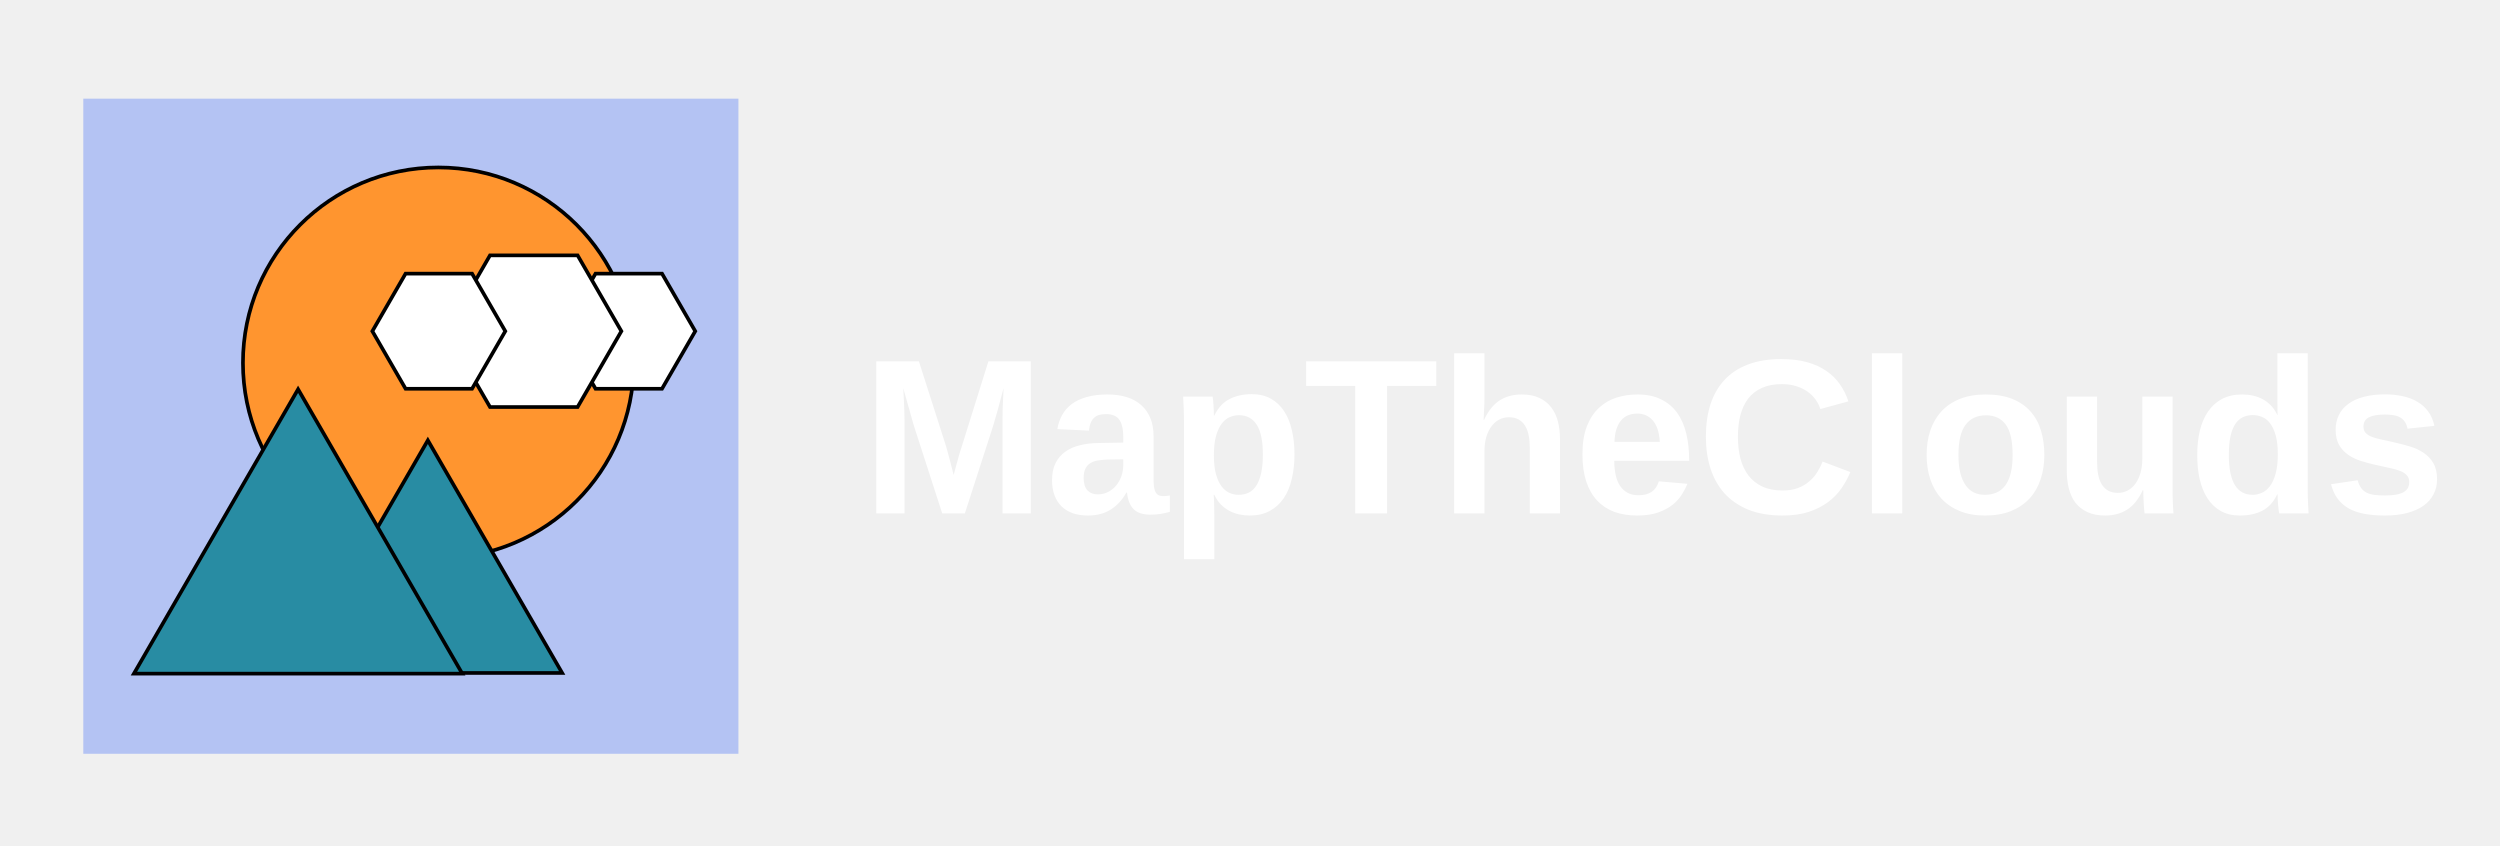
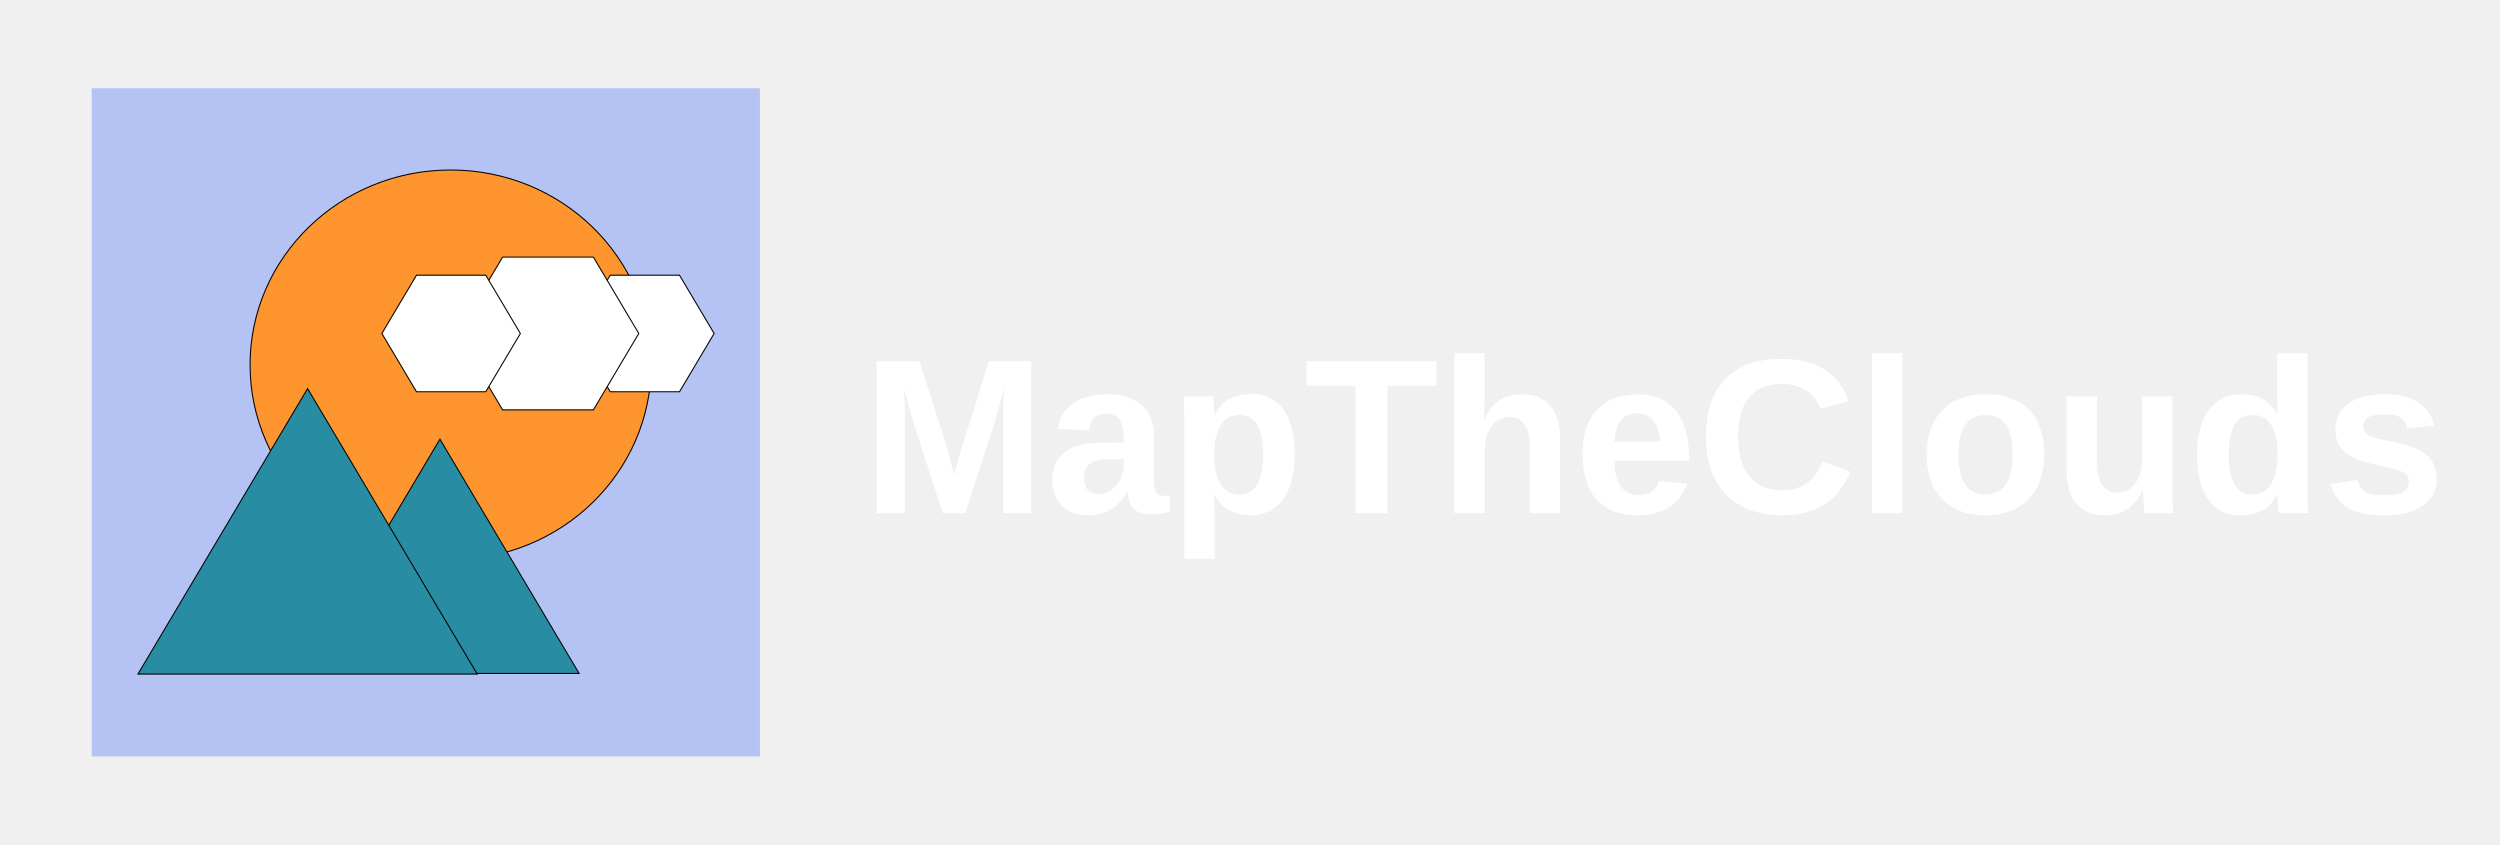
- <svg xmlns="http://www.w3.org/2000/svg" width="1982" height="670" viewBox="0 0 1982 670" fill="none">
-   <rect x="66.043" y="78.221" width="519.378" height="519.378" fill="#B4C3F3" />
-   <circle cx="347.531" cy="287.679" r="154.923" fill="#FF952F" stroke="black" stroke-width="2.918" />
-   <path d="M232.727 533.507L339.196 349.097L445.665 533.507H232.727Z" fill="#288CA3" stroke="black" stroke-width="2.918" />
-   <path d="M106.157 534.055L236.321 308.604L366.485 534.055H106.157Z" fill="#288CA3" stroke="black" stroke-width="2.918" />
-   <path d="M472.144 216.925L524.843 216.925L551.192 262.563L524.843 308.201L472.144 308.201L445.795 262.563L472.144 216.925Z" fill="white" stroke="black" stroke-width="2.918" />
-   <path d="M388.477 202.433L457.909 202.433L492.624 262.563L457.909 322.692L388.477 322.692L353.761 262.563L388.477 202.433Z" fill="white" stroke="black" stroke-width="2.918" />
-   <path d="M321.546 216.925L374.244 216.925L400.593 262.563L374.244 308.201L321.546 308.201L295.196 262.563L321.546 216.925Z" fill="white" stroke="black" stroke-width="2.918" />
-   <path d="M794.798 407V333.951C794.798 331.043 794.826 328.049 794.883 324.969C794.997 321.89 795.111 319.067 795.225 316.501C795.397 313.479 795.539 310.542 795.653 307.691C794.456 312.196 793.315 316.473 792.232 320.521C791.775 322.232 791.291 324 790.778 325.825C790.264 327.65 789.751 329.417 789.238 331.128C788.782 332.839 788.325 334.436 787.869 335.918C787.413 337.401 787.014 338.684 786.672 339.767L764.945 407H746.982L725.256 339.767C724.913 338.684 724.514 337.401 724.058 335.918C723.659 334.436 723.203 332.839 722.689 331.128C722.233 329.417 721.749 327.65 721.235 325.825C720.722 324 720.209 322.232 719.696 320.521C718.555 316.473 717.358 312.196 716.103 307.691C716.274 310.998 716.445 314.249 716.616 317.442C716.73 320.179 716.844 323.059 716.958 326.081C717.073 329.104 717.13 331.727 717.13 333.951V407H694.719V286.477H728.506L750.062 353.881C750.632 355.649 751.231 357.816 751.858 360.382C752.542 362.948 753.198 365.429 753.825 367.824C754.51 370.618 755.251 373.526 756.049 376.549C756.848 373.583 757.617 370.732 758.359 367.995C758.701 366.797 759.043 365.571 759.385 364.317C759.727 363.062 760.069 361.836 760.412 360.639C760.754 359.441 761.096 358.301 761.438 357.217C761.78 356.134 762.094 355.164 762.379 354.309L783.592 286.477H817.209V407H794.798ZM862.544 408.711C858.096 408.711 854.104 408.112 850.568 406.914C847.09 405.66 844.125 403.864 841.672 401.526C839.22 399.131 837.339 396.194 836.027 392.715C834.715 389.237 834.06 385.273 834.06 380.825C834.06 375.351 835.001 370.761 836.882 367.054C838.821 363.29 841.444 360.268 844.752 357.987C848.059 355.649 851.937 353.967 856.385 352.94C860.833 351.857 865.566 351.286 870.584 351.229L890.514 350.887V346.183C890.514 342.818 890.201 340.024 889.574 337.8C889.003 335.519 888.148 333.666 887.007 332.24C885.867 330.814 884.441 329.816 882.731 329.246C881.077 328.619 879.166 328.305 877 328.305C875.004 328.305 873.207 328.505 871.611 328.904C870.071 329.303 868.731 330.016 867.59 331.043C866.45 332.012 865.509 333.352 864.768 335.063C864.083 336.717 863.599 338.826 863.313 341.393L838.251 340.195C838.935 336.146 840.19 332.468 842.015 329.161C843.839 325.796 846.349 322.888 849.542 320.436C852.792 317.984 856.756 316.102 861.432 314.79C866.165 313.422 871.696 312.737 878.026 312.737C883.786 312.737 888.918 313.45 893.423 314.876C897.928 316.302 901.748 318.44 904.885 321.291C908.021 324.085 910.416 327.535 912.07 331.641C913.724 335.747 914.551 340.509 914.551 345.926V379.628C914.551 381.795 914.636 383.734 914.807 385.444C915.035 387.155 915.406 388.609 915.919 389.807C916.489 390.947 917.259 391.831 918.229 392.459C919.255 393.029 920.567 393.314 922.163 393.314C923.988 393.314 925.756 393.143 927.467 392.801V405.802C926.041 406.145 924.758 406.458 923.618 406.743C922.477 407.029 921.337 407.257 920.196 407.428C919.056 407.599 917.83 407.741 916.518 407.855C915.263 407.969 913.781 408.026 912.07 408.026C906.025 408.026 901.549 406.544 898.641 403.578C895.789 400.613 894.079 396.251 893.508 390.491H892.995C889.802 396.251 885.696 400.727 880.678 403.921C875.716 407.114 869.672 408.711 862.544 408.711ZM890.514 364.146L878.197 364.317C875.631 364.431 873.179 364.659 870.841 365.001C868.56 365.286 866.535 365.942 864.768 366.968C863.057 367.938 861.688 369.363 860.662 371.245C859.635 373.127 859.122 375.693 859.122 378.944C859.122 383.335 860.12 386.614 862.116 388.78C864.169 390.89 866.878 391.945 870.242 391.945C873.321 391.945 876.116 391.29 878.625 389.978C881.134 388.666 883.244 386.956 884.955 384.846C886.722 382.679 888.091 380.198 889.06 377.404C890.03 374.61 890.514 371.758 890.514 368.85V364.146ZM1026.26 360.296C1026.26 367.311 1025.55 373.783 1024.12 379.713C1022.76 385.644 1020.62 390.748 1017.71 395.025C1014.8 399.302 1011.09 402.666 1006.59 405.118C1002.14 407.513 996.866 408.711 990.765 408.711C988.027 408.711 985.29 408.426 982.553 407.855C979.873 407.285 977.307 406.373 974.855 405.118C972.403 403.807 970.122 402.124 968.012 400.071C965.959 397.962 964.191 395.367 962.708 392.288H962.195C962.252 392.573 962.309 393.285 962.366 394.426C962.423 395.566 962.48 396.907 962.537 398.446C962.594 399.929 962.623 401.526 962.623 403.236C962.68 404.89 962.708 406.43 962.708 407.855V443.354H938.672V335.747C938.672 331.014 938.587 326.794 938.416 323.088C938.302 319.381 938.159 316.501 937.988 314.448H961.34C961.454 314.847 961.568 315.617 961.682 316.758C961.853 317.898 961.967 319.21 962.024 320.692C962.138 322.175 962.224 323.715 962.281 325.311C962.338 326.908 962.366 328.305 962.366 329.503H962.708C965.617 323.401 969.608 319.039 974.684 316.416C979.759 313.792 985.632 312.481 992.304 312.481C998.178 312.481 1003.25 313.678 1007.53 316.073C1011.81 318.468 1015.31 321.776 1018.05 325.996C1020.85 330.216 1022.9 335.262 1024.21 341.136C1025.58 346.953 1026.26 353.339 1026.26 360.296ZM1001.2 360.296C1001.2 349.747 999.604 341.934 996.41 336.859C993.217 331.727 988.455 329.161 982.125 329.161C979.73 329.161 977.335 329.674 974.94 330.7C972.602 331.67 970.492 333.381 968.61 335.833C966.786 338.228 965.274 341.478 964.077 345.584C962.936 349.633 962.366 354.765 962.366 360.981C962.366 367.025 962.936 372.072 964.077 376.121C965.217 380.113 966.7 383.306 968.525 385.701C970.407 388.096 972.517 389.807 974.855 390.833C977.193 391.803 979.559 392.288 981.954 392.288C985.034 392.288 987.771 391.689 990.166 390.491C992.561 389.237 994.557 387.326 996.154 384.76C997.807 382.137 999.062 378.801 999.917 374.752C1000.77 370.703 1001.2 365.885 1001.2 360.296ZM1099.65 305.98V407H1074.42V305.98H1035.5V286.477H1138.66V305.98H1099.65ZM1176.55 332.924C1179.8 325.853 1183.88 320.721 1188.78 317.528C1193.69 314.334 1199.53 312.737 1206.32 312.737C1211.91 312.737 1216.61 313.65 1220.43 315.475C1224.31 317.299 1227.45 319.809 1229.84 323.002C1232.29 326.195 1234.06 329.959 1235.15 334.293C1236.23 338.627 1236.77 343.303 1236.77 348.321V407H1212.82V355.164C1212.82 351.572 1212.54 348.293 1211.97 345.327C1211.39 342.305 1210.45 339.739 1209.14 337.629C1207.83 335.462 1206.12 333.78 1204.01 332.582C1201.9 331.385 1199.33 330.786 1196.31 330.786C1193.4 330.786 1190.75 331.442 1188.36 332.753C1186.02 334.008 1183.99 335.833 1182.28 338.228C1180.57 340.566 1179.23 343.388 1178.26 346.696C1177.35 349.946 1176.89 353.539 1176.89 357.474V407H1152.86V280.062H1176.89V314.705C1176.89 316.53 1176.87 318.383 1176.81 320.265C1176.75 322.09 1176.67 323.829 1176.55 325.483C1176.5 327.079 1176.44 328.533 1176.38 329.845C1176.32 331.157 1176.27 332.183 1176.21 332.924H1176.55ZM1297.85 408.711C1291.17 408.711 1285.16 407.741 1279.8 405.802C1274.49 403.807 1269.96 400.813 1266.2 396.821C1262.43 392.772 1259.55 387.726 1257.56 381.681C1255.56 375.579 1254.56 368.451 1254.56 360.296C1254.56 351.458 1255.73 344.016 1258.07 337.971C1260.47 331.926 1263.66 327.051 1267.65 323.344C1271.7 319.58 1276.35 316.872 1281.59 315.218C1286.84 313.564 1292.37 312.737 1298.19 312.737C1305.49 312.737 1311.7 314.021 1316.83 316.587C1322.02 319.096 1326.27 322.631 1329.58 327.193C1332.89 331.755 1335.31 337.23 1336.85 343.617C1338.39 349.946 1339.16 356.96 1339.16 364.659V365.343H1279.8C1279.8 369.221 1280.14 372.842 1280.82 376.206C1281.51 379.514 1282.62 382.394 1284.16 384.846C1285.7 387.241 1287.69 389.151 1290.15 390.577C1292.6 391.945 1295.56 392.63 1299.04 392.63C1303.26 392.63 1306.71 391.746 1309.39 389.978C1312.07 388.153 1313.98 385.359 1315.12 381.595L1337.79 383.563C1336.76 386.186 1335.31 388.98 1333.43 391.945C1331.6 394.911 1329.15 397.648 1326.07 400.157C1322.99 402.609 1319.14 404.662 1314.52 406.316C1309.96 407.912 1304.4 408.711 1297.85 408.711ZM1297.85 327.878C1295.39 327.878 1293.08 328.305 1290.92 329.161C1288.81 329.959 1286.95 331.271 1285.36 333.095C1283.82 334.863 1282.56 337.173 1281.59 340.024C1280.62 342.875 1280.08 346.297 1279.97 350.288H1315.89C1315.44 342.818 1313.64 337.23 1310.5 333.523C1307.37 329.759 1303.15 327.878 1297.85 327.878ZM1413.24 388.866C1417.97 388.866 1422.05 388.21 1425.47 386.899C1428.95 385.53 1431.94 383.762 1434.45 381.595C1437.01 379.428 1439.12 376.976 1440.78 374.239C1442.49 371.502 1443.89 368.736 1444.97 365.942L1466.95 374.239C1465.19 378.573 1462.88 382.821 1460.02 386.984C1457.17 391.147 1453.61 394.825 1449.33 398.019C1445.06 401.212 1439.95 403.807 1434.02 405.802C1428.15 407.741 1421.22 408.711 1413.24 408.711C1402.8 408.711 1393.76 407.171 1386.12 404.092C1378.48 400.955 1372.15 396.621 1367.13 391.09C1362.17 385.502 1358.46 378.887 1356.01 371.245C1353.62 363.604 1352.42 355.25 1352.42 346.183C1352.42 336.774 1353.62 328.277 1356.01 320.692C1358.46 313.108 1362.14 306.664 1367.05 301.361C1371.95 296.001 1378.14 291.895 1385.61 289.043C1393.13 286.135 1401.97 284.681 1412.12 284.681C1419.99 284.681 1426.86 285.508 1432.74 287.162C1438.67 288.815 1443.77 291.153 1448.05 294.176C1452.38 297.141 1455.95 300.677 1458.74 304.782C1461.59 308.831 1463.82 313.308 1465.41 318.212L1443.17 324.285C1442.38 321.719 1441.15 319.267 1439.5 316.929C1437.84 314.534 1435.73 312.424 1433.17 310.599C1430.66 308.774 1427.69 307.32 1424.27 306.237C1420.85 305.096 1416.97 304.526 1412.64 304.526C1406.53 304.526 1401.29 305.524 1396.9 307.52C1392.51 309.458 1388.89 312.253 1386.03 315.902C1383.24 319.552 1381.16 323.943 1379.79 329.075C1378.48 334.15 1377.82 339.853 1377.82 346.183C1377.82 352.455 1378.48 358.215 1379.79 363.461C1381.16 368.651 1383.27 373.127 1386.12 376.891C1388.97 380.654 1392.62 383.591 1397.07 385.701C1401.57 387.811 1406.96 388.866 1413.24 388.866ZM1484.06 407V280.062H1508.1V407H1484.06ZM1620.75 360.639C1620.75 367.71 1619.75 374.182 1617.76 380.056C1615.82 385.929 1612.88 391.004 1608.95 395.281C1605.01 399.501 1600.11 402.809 1594.23 405.204C1588.36 407.542 1581.52 408.711 1573.7 408.711C1566.18 408.711 1559.53 407.542 1553.77 405.204C1548.01 402.866 1543.17 399.587 1539.23 395.367C1535.35 391.147 1532.42 386.1 1530.42 380.227C1528.43 374.296 1527.43 367.767 1527.43 360.639C1527.43 353.739 1528.37 347.38 1530.25 341.564C1532.19 335.69 1535.1 330.615 1538.98 326.338C1542.85 322.061 1547.73 318.725 1553.6 316.33C1559.48 313.935 1566.35 312.737 1574.22 312.737C1582.54 312.737 1589.64 313.935 1595.52 316.33C1601.39 318.725 1606.18 322.061 1609.89 326.338C1613.65 330.558 1616.39 335.605 1618.1 341.478C1619.87 347.295 1620.75 353.681 1620.75 360.639ZM1595.6 360.639C1595.6 349.633 1593.81 341.649 1590.21 336.688C1586.62 331.727 1581.4 329.246 1574.56 329.246C1567.49 329.246 1562.07 331.755 1558.31 336.774C1554.54 341.792 1552.66 349.747 1552.66 360.639C1552.66 366.17 1553.15 370.932 1554.12 374.923C1555.14 378.915 1556.57 382.194 1558.39 384.76C1560.22 387.326 1562.41 389.237 1564.98 390.491C1567.55 391.689 1570.37 392.288 1573.45 392.288C1576.98 392.288 1580.12 391.689 1582.86 390.491C1585.65 389.237 1587.99 387.326 1589.87 384.76C1591.75 382.194 1593.18 378.915 1594.15 374.923C1595.12 370.932 1595.6 366.17 1595.6 360.639ZM1662.58 314.448V366.37C1662.58 369.962 1662.86 373.27 1663.43 376.292C1664 379.257 1664.94 381.823 1666.26 383.99C1667.57 386.1 1669.25 387.754 1671.3 388.952C1673.41 390.149 1675.98 390.748 1679 390.748C1681.91 390.748 1684.53 390.121 1686.87 388.866C1689.27 387.554 1691.32 385.73 1693.03 383.392C1694.74 380.997 1696.05 378.174 1696.96 374.923C1697.93 371.616 1698.42 367.995 1698.42 364.06V314.448H1722.45V386.3C1722.45 388.239 1722.45 390.292 1722.45 392.459C1722.51 394.569 1722.57 396.593 1722.63 398.532C1722.74 400.414 1722.82 402.124 1722.88 403.664C1723 405.147 1723.08 406.259 1723.14 407H1700.21C1700.16 406.316 1700.04 405.232 1699.87 403.75C1699.76 402.21 1699.64 400.528 1699.53 398.703C1699.47 396.878 1699.39 395.053 1699.27 393.228C1699.22 391.404 1699.19 389.864 1699.19 388.609H1698.76C1695.57 395.623 1691.49 400.727 1686.53 403.921C1681.62 407.114 1675.78 408.711 1668.99 408.711C1663.46 408.711 1658.76 407.798 1654.88 405.974C1651 404.149 1647.84 401.668 1645.38 398.532C1642.99 395.338 1641.25 391.575 1640.17 387.241C1639.08 382.907 1638.54 378.231 1638.54 373.213V314.448H1662.58ZM1806.97 407C1806.85 406.544 1806.71 405.745 1806.54 404.605C1806.42 403.407 1806.28 402.067 1806.11 400.585C1806 399.102 1805.88 397.591 1805.77 396.051C1805.71 394.511 1805.68 393.143 1805.68 391.945H1805.34C1802.55 397.933 1798.64 402.238 1793.62 404.862C1788.66 407.428 1782.7 408.711 1775.74 408.711C1769.93 408.711 1764.88 407.513 1760.6 405.118C1756.38 402.723 1752.88 399.387 1750.08 395.11C1747.35 390.833 1745.29 385.787 1743.92 379.97C1742.61 374.096 1741.96 367.71 1741.96 360.81C1741.96 353.796 1742.64 347.352 1744.01 341.478C1745.44 335.605 1747.6 330.558 1750.51 326.338C1753.42 322.061 1757.1 318.725 1761.54 316.33C1766.05 313.935 1771.38 312.737 1777.54 312.737C1780.56 312.737 1783.47 313.051 1786.27 313.678C1789.06 314.306 1791.65 315.275 1794.05 316.587C1796.44 317.898 1798.61 319.58 1800.55 321.633C1802.49 323.686 1804.14 326.167 1805.51 329.075H1805.68C1805.68 328.505 1805.65 327.678 1805.6 326.595C1805.6 325.454 1805.6 324.171 1805.6 322.745C1805.6 321.32 1805.57 319.837 1805.51 318.297C1805.51 316.758 1805.51 315.275 1805.51 313.849V280.062H1829.55V386.813C1829.55 391.318 1829.63 395.338 1829.8 398.874C1829.98 402.352 1830.12 405.061 1830.23 407H1806.97ZM1805.85 360.211C1805.85 354.109 1805.28 349.062 1804.14 345.071C1803 341.022 1801.49 337.829 1799.61 335.49C1797.78 333.095 1795.67 331.442 1793.28 330.529C1790.94 329.56 1788.55 329.075 1786.09 329.075C1783.01 329.075 1780.28 329.674 1777.88 330.871C1775.54 332.069 1773.55 333.951 1771.89 336.517C1770.3 339.083 1769.07 342.362 1768.22 346.354C1767.42 350.346 1767.02 355.164 1767.02 360.81C1767.02 381.795 1773.32 392.288 1785.92 392.288C1788.32 392.288 1790.71 391.774 1793.11 390.748C1795.5 389.721 1797.64 387.982 1799.52 385.53C1801.41 383.078 1802.92 379.799 1804.06 375.693C1805.25 371.53 1805.85 366.37 1805.85 360.211ZM1932.11 379.97C1932.11 384.418 1931.17 388.41 1929.28 391.945C1927.46 395.481 1924.78 398.503 1921.24 401.012C1917.71 403.464 1913.37 405.375 1908.24 406.743C1903.11 408.055 1897.26 408.711 1890.71 408.711C1884.83 408.711 1879.53 408.283 1874.8 407.428C1870.06 406.572 1865.9 405.175 1862.31 403.236C1858.77 401.24 1855.81 398.674 1853.41 395.538C1851.02 392.402 1849.22 388.524 1848.02 383.905L1869.15 380.74C1869.84 383.306 1870.78 385.387 1871.97 386.984C1873.17 388.581 1874.65 389.807 1876.42 390.662C1878.19 391.518 1880.24 392.088 1882.58 392.373C1884.98 392.658 1887.68 392.801 1890.71 392.801C1893.44 392.801 1895.98 392.658 1898.32 392.373C1900.71 392.031 1902.77 391.489 1904.48 390.748C1906.25 389.949 1907.61 388.866 1908.58 387.497C1909.55 386.072 1910.04 384.304 1910.04 382.194C1910.04 379.799 1909.33 377.917 1907.9 376.549C1906.53 375.123 1904.62 373.982 1902.17 373.127C1899.77 372.215 1896.92 371.445 1893.62 370.818C1890.36 370.133 1886.89 369.363 1883.18 368.508C1879.3 367.653 1875.48 366.626 1871.72 365.429C1867.95 364.231 1864.59 362.606 1861.62 360.553C1858.66 358.5 1856.26 355.905 1854.44 352.769C1852.61 349.576 1851.7 345.555 1851.7 340.708C1851.7 336.317 1852.56 332.411 1854.27 328.99C1855.98 325.511 1858.49 322.574 1861.8 320.179C1865.1 317.727 1869.18 315.874 1874.03 314.619C1878.93 313.308 1884.55 312.652 1890.88 312.652C1895.9 312.652 1900.57 313.137 1904.91 314.106C1909.24 315.018 1913.12 316.501 1916.54 318.554C1919.96 320.55 1922.81 323.116 1925.09 326.252C1927.43 329.389 1929.06 333.181 1929.97 337.629L1908.67 339.853C1908.27 337.629 1907.56 335.804 1906.53 334.378C1905.5 332.896 1904.22 331.727 1902.68 330.871C1901.2 330.016 1899.46 329.446 1897.46 329.161C1895.47 328.819 1893.27 328.647 1890.88 328.647C1885.18 328.647 1880.9 329.389 1878.05 330.871C1875.2 332.297 1873.77 334.721 1873.77 338.142C1873.77 340.252 1874.34 341.934 1875.48 343.189C1876.68 344.443 1878.33 345.498 1880.44 346.354C1882.61 347.152 1885.15 347.865 1888.06 348.492C1891.02 349.062 1894.24 349.775 1897.72 350.631C1902 351.543 1906.19 352.627 1910.3 353.881C1914.46 355.079 1918.14 356.761 1921.33 358.928C1924.58 361.038 1927.17 363.775 1929.11 367.139C1931.11 370.504 1932.11 374.781 1932.11 379.97Z" fill="white" />
+ <svg xmlns="http://www.w3.org/2000/svg" width="1983" height="670" viewBox="0 0 1983 670" fill="none">
+   <path d="M602.76 70H72.76V600H602.76V70Z" fill="#B4C3F3" />
+   <path d="M357.459 444.007C445.326 444.007 516.556 374.798 516.556 289.424C516.556 204.05 445.326 134.84 357.459 134.84C269.592 134.84 198.362 204.05 198.362 289.424C198.362 374.798 269.592 444.007 357.459 444.007Z" fill="#FF952F" stroke="black" stroke-width="0.833" />
+   <path d="M238.567 534.14L348.954 348.368L459.342 534.14H238.567Z" fill="#288CA3" stroke="black" stroke-width="0.833" />
+   <path d="M109.408 534.683L243.975 308.218L378.542 534.683H109.408Z" fill="#288CA3" stroke="black" stroke-width="0.833" />
+   <path d="M484.039 218.295H538.977L566.445 264.521L538.977 310.748H484.039L456.571 264.521L484.039 218.295Z" fill="white" stroke="black" stroke-width="0.833" />
+   <path d="M398.661 203.927H470.674L506.68 264.522L470.674 325.116H398.661L362.656 264.522L398.661 203.927Z" fill="white" stroke="black" stroke-width="0.833" />
+   <path d="M330.361 218.295H385.298L412.766 264.521L385.298 310.748H330.361L302.893 264.521L330.361 218.295Z" fill="white" stroke="black" stroke-width="0.833" />
+   <path d="M795.558 407V333.951C795.558 331.043 795.586 328.049 795.643 324.969C795.757 321.89 795.871 319.067 795.985 316.501C796.156 313.479 796.299 310.542 796.413 307.691C795.215 312.196 794.075 316.473 792.991 320.521C792.535 322.232 792.051 324 791.537 325.825C791.024 327.65 790.511 329.417 789.998 331.128C789.541 332.839 789.085 334.436 788.629 335.918C788.173 337.401 787.774 338.684 787.431 339.767L765.705 407H747.742L726.015 339.767C725.673 338.684 725.274 337.401 724.818 335.918C724.419 334.436 723.962 332.839 723.449 331.128C722.993 329.417 722.508 327.65 721.995 325.825C721.482 324 720.969 322.232 720.455 320.521C719.315 316.473 718.117 312.196 716.863 307.691C717.034 310.998 717.205 314.249 717.376 317.442C717.49 320.179 717.604 323.059 717.718 326.081C717.832 329.104 717.889 331.727 717.889 333.951V407H695.478V286.477H729.266L750.821 353.881C751.392 355.649 751.99 357.816 752.618 360.382C753.302 362.948 753.958 365.429 754.585 367.824C755.269 370.618 756.011 373.526 756.809 376.549C757.607 373.583 758.377 370.732 759.118 367.995C759.461 366.797 759.803 365.571 760.145 364.317C760.487 363.062 760.829 361.836 761.171 360.639C761.514 359.441 761.856 358.301 762.198 357.217C762.54 356.134 762.854 355.164 763.139 354.309L784.352 286.477H817.968V407H795.558ZM863.303 408.711C858.855 408.711 854.864 408.112 851.328 406.914C847.85 405.66 844.884 403.864 842.432 401.526C839.98 399.131 838.098 396.194 836.787 392.715C835.475 389.237 834.819 385.273 834.819 380.825C834.819 375.351 835.76 370.761 837.642 367.054C839.581 363.29 842.204 360.268 845.512 357.987C848.819 355.649 852.697 353.967 857.145 352.94C861.593 351.857 866.326 351.286 871.344 351.229L891.274 350.887V346.183C891.274 342.818 890.961 340.024 890.333 337.8C889.763 335.519 888.908 333.666 887.767 332.24C886.627 330.814 885.201 329.816 883.49 329.246C881.837 328.619 879.926 328.305 877.759 328.305C875.763 328.305 873.967 328.505 872.37 328.904C870.831 329.303 869.491 330.016 868.35 331.043C867.21 332.012 866.269 333.352 865.527 335.063C864.843 336.717 864.358 338.826 864.073 341.393L839.011 340.195C839.695 336.146 840.95 332.468 842.774 329.161C844.599 325.796 847.108 322.888 850.302 320.436C853.552 317.984 857.515 316.102 862.191 314.79C866.925 313.422 872.456 312.737 878.786 312.737C884.545 312.737 889.678 313.45 894.183 314.876C898.688 316.302 902.508 318.44 905.645 321.291C908.781 324.085 911.176 327.535 912.83 331.641C914.483 335.747 915.31 340.509 915.31 345.926V379.628C915.31 381.795 915.396 383.734 915.567 385.444C915.795 387.155 916.166 388.609 916.679 389.807C917.249 390.947 918.019 391.831 918.988 392.459C920.015 393.029 921.327 393.314 922.923 393.314C924.748 393.314 926.516 393.143 928.227 392.801V405.802C926.801 406.145 925.518 406.458 924.377 406.743C923.237 407.029 922.096 407.257 920.956 407.428C919.815 407.599 918.589 407.741 917.278 407.855C916.023 407.969 914.541 408.026 912.83 408.026C906.785 408.026 902.309 406.544 899.4 403.578C896.549 400.613 894.838 396.251 894.268 390.491H893.755C890.561 396.251 886.456 400.727 881.437 403.921C876.476 407.114 870.432 408.711 863.303 408.711ZM891.274 364.146L878.957 364.317C876.391 364.431 873.939 364.659 871.601 365.001C869.32 365.286 867.295 365.942 865.527 366.968C863.817 367.938 862.448 369.363 861.422 371.245C860.395 373.127 859.882 375.693 859.882 378.944C859.882 383.335 860.88 386.614 862.876 388.78C864.929 390.89 867.637 391.945 871.002 391.945C874.081 391.945 876.875 391.29 879.385 389.978C881.894 388.666 884.004 386.956 885.714 384.846C887.482 382.679 888.851 380.198 889.82 377.404C890.79 374.61 891.274 371.758 891.274 368.85V364.146ZM1027.02 360.296C1027.02 367.311 1026.31 373.783 1024.88 379.713C1023.52 385.644 1021.38 390.748 1018.47 395.025C1015.56 399.302 1011.85 402.666 1007.35 405.118C1002.9 407.513 997.626 408.711 991.524 408.711C988.787 408.711 986.05 408.426 983.313 407.855C980.633 407.285 978.067 406.373 975.614 405.118C973.162 403.807 970.881 402.124 968.771 400.071C966.719 397.962 964.951 395.367 963.468 392.288H962.955C963.012 392.573 963.069 393.285 963.126 394.426C963.183 395.566 963.24 396.907 963.297 398.446C963.354 399.929 963.383 401.526 963.383 403.236C963.44 404.89 963.468 406.43 963.468 407.855V443.354H939.432V335.747C939.432 331.014 939.346 326.794 939.175 323.088C939.061 319.381 938.919 316.501 938.748 314.448H962.099C962.214 314.847 962.328 315.617 962.442 316.758C962.613 317.898 962.727 319.21 962.784 320.692C962.898 322.175 962.983 323.715 963.04 325.311C963.097 326.908 963.126 328.305 963.126 329.503H963.468C966.376 323.401 970.368 319.039 975.443 316.416C980.519 313.792 986.392 312.481 993.064 312.481C998.938 312.481 1004.01 313.678 1008.29 316.073C1012.57 318.468 1016.07 321.776 1018.81 325.996C1021.61 330.216 1023.66 335.262 1024.97 341.136C1026.34 346.953 1027.02 353.339 1027.02 360.296ZM1001.96 360.296C1001.96 349.747 1000.36 341.934 997.17 336.859C993.977 331.727 989.215 329.161 982.885 329.161C980.49 329.161 978.095 329.674 975.7 330.7C973.362 331.67 971.252 333.381 969.37 335.833C967.545 338.228 966.034 341.478 964.837 345.584C963.696 349.633 963.126 354.765 963.126 360.981C963.126 367.025 963.696 372.072 964.837 376.121C965.977 380.113 967.46 383.306 969.285 385.701C971.166 388.096 973.276 389.807 975.614 390.833C977.952 391.803 980.319 392.288 982.714 392.288C985.793 392.288 988.531 391.689 990.926 390.491C993.321 389.237 995.317 387.326 996.913 384.76C998.567 382.137 999.822 378.801 1000.68 374.752C1001.53 370.703 1001.96 365.885 1001.96 360.296ZM1100.41 305.98V407H1075.18V305.98H1036.26V286.477H1139.42V305.98H1100.41ZM1177.31 332.924C1180.56 325.853 1184.64 320.721 1189.54 317.528C1194.45 314.334 1200.29 312.737 1207.08 312.737C1212.67 312.737 1217.37 313.65 1221.19 315.475C1225.07 317.299 1228.21 319.809 1230.6 323.002C1233.05 326.195 1234.82 329.959 1235.91 334.293C1236.99 338.627 1237.53 343.303 1237.53 348.321V407H1213.58V355.164C1213.58 351.572 1213.3 348.293 1212.72 345.327C1212.15 342.305 1211.21 339.739 1209.9 337.629C1208.59 335.462 1206.88 333.78 1204.77 332.582C1202.66 331.385 1200.09 330.786 1197.07 330.786C1194.16 330.786 1191.51 331.442 1189.12 332.753C1186.78 334.008 1184.75 335.833 1183.04 338.228C1181.33 340.566 1179.99 343.388 1179.02 346.696C1178.11 349.946 1177.65 353.539 1177.65 357.474V407H1153.62V280.062H1177.65V314.705C1177.65 316.53 1177.63 318.383 1177.57 320.265C1177.51 322.09 1177.43 323.829 1177.31 325.483C1177.26 327.079 1177.2 328.533 1177.14 329.845C1177.08 331.157 1177.03 332.183 1176.97 332.924H1177.31ZM1298.6 408.711C1291.93 408.711 1285.92 407.741 1280.56 405.802C1275.25 403.807 1270.72 400.813 1266.96 396.821C1263.19 392.772 1260.31 387.726 1258.32 381.681C1256.32 375.579 1255.32 368.451 1255.32 360.296C1255.32 351.458 1256.49 344.016 1258.83 337.971C1261.22 331.926 1264.42 327.051 1268.41 323.344C1272.46 319.58 1277.11 316.872 1282.35 315.218C1287.6 313.564 1293.13 312.737 1298.95 312.737C1306.25 312.737 1312.46 314.021 1317.59 316.587C1322.78 319.096 1327.03 322.631 1330.34 327.193C1333.65 331.755 1336.07 337.23 1337.61 343.617C1339.15 349.946 1339.92 356.96 1339.92 364.659V365.343H1280.56C1280.56 369.221 1280.9 372.842 1281.58 376.206C1282.27 379.514 1283.38 382.394 1284.92 384.846C1286.46 387.241 1288.45 389.151 1290.91 390.577C1293.36 391.945 1296.32 392.63 1299.8 392.63C1304.02 392.63 1307.47 391.746 1310.15 389.978C1312.83 388.153 1314.74 385.359 1315.88 381.595L1338.55 383.563C1337.52 386.186 1336.07 388.98 1334.19 391.945C1332.36 394.911 1329.91 397.648 1326.83 400.157C1323.75 402.609 1319.9 404.662 1315.28 406.316C1310.72 407.912 1305.16 408.711 1298.6 408.711ZM1298.6 327.878C1296.15 327.878 1293.84 328.305 1291.68 329.161C1289.57 329.959 1287.71 331.271 1286.12 333.095C1284.58 334.863 1283.32 337.173 1282.35 340.024C1281.38 342.875 1280.84 346.297 1280.73 350.288H1316.65C1316.2 342.818 1314.4 337.23 1311.26 333.523C1308.13 329.759 1303.91 327.878 1298.6 327.878ZM1414 388.866C1418.73 388.866 1422.81 388.21 1426.23 386.899C1429.71 385.53 1432.7 383.762 1435.21 381.595C1437.77 379.428 1439.88 376.976 1441.54 374.239C1443.25 371.502 1444.65 368.736 1445.73 365.942L1467.71 374.239C1465.95 378.573 1463.64 382.821 1460.78 386.984C1457.93 391.147 1454.37 394.825 1450.09 398.019C1445.82 401.212 1440.71 403.807 1434.78 405.802C1428.91 407.741 1421.98 408.711 1414 408.711C1403.56 408.711 1394.52 407.171 1386.88 404.092C1379.24 400.955 1372.91 396.621 1367.89 391.09C1362.93 385.502 1359.22 378.887 1356.77 371.245C1354.38 363.604 1353.18 355.25 1353.18 346.183C1353.18 336.774 1354.38 328.277 1356.77 320.692C1359.22 313.108 1362.9 306.664 1367.8 301.361C1372.71 296.001 1378.9 291.895 1386.37 289.043C1393.89 286.135 1402.73 284.681 1412.88 284.681C1420.75 284.681 1427.62 285.508 1433.5 287.162C1439.43 288.815 1444.53 291.153 1448.81 294.176C1453.14 297.141 1456.71 300.677 1459.5 304.782C1462.35 308.831 1464.58 313.308 1466.17 318.212L1443.93 324.285C1443.14 321.719 1441.91 319.267 1440.26 316.929C1438.6 314.534 1436.49 312.424 1433.93 310.599C1431.42 308.774 1428.45 307.32 1425.03 306.237C1421.61 305.096 1417.73 304.526 1413.4 304.526C1407.29 304.526 1402.05 305.524 1397.66 307.52C1393.27 309.458 1389.65 312.253 1386.79 315.902C1384 319.552 1381.92 323.943 1380.55 329.075C1379.24 334.15 1378.58 339.853 1378.58 346.183C1378.58 352.455 1379.24 358.215 1380.55 363.461C1381.92 368.651 1384.03 373.127 1386.88 376.891C1389.73 380.654 1393.38 383.591 1397.83 385.701C1402.33 387.811 1407.72 388.866 1414 388.866ZM1484.82 407V280.062H1508.86V407H1484.82ZM1621.51 360.639C1621.51 367.71 1620.51 374.182 1618.52 380.056C1616.58 385.929 1613.64 391.004 1609.71 395.281C1605.77 399.501 1600.87 402.809 1594.99 405.204C1589.12 407.542 1582.28 408.711 1574.46 408.711C1566.94 408.711 1560.29 407.542 1554.53 405.204C1548.77 402.866 1543.93 399.587 1539.99 395.367C1536.11 391.147 1533.18 386.1 1531.18 380.227C1529.19 374.296 1528.19 367.767 1528.19 360.639C1528.19 353.739 1529.13 347.38 1531.01 341.564C1532.95 335.69 1535.86 330.615 1539.74 326.338C1543.61 322.061 1548.49 318.725 1554.36 316.33C1560.24 313.935 1567.11 312.737 1574.98 312.737C1583.3 312.737 1590.4 313.935 1596.28 316.33C1602.15 318.725 1606.94 322.061 1610.65 326.338C1614.41 330.558 1617.15 335.605 1618.86 341.478C1620.63 347.295 1621.51 353.681 1621.51 360.639ZM1596.36 360.639C1596.36 349.633 1594.57 341.649 1590.97 336.688C1587.38 331.727 1582.16 329.246 1575.32 329.246C1568.25 329.246 1562.83 331.755 1559.07 336.774C1555.3 341.792 1553.42 349.747 1553.42 360.639C1553.42 366.17 1553.91 370.932 1554.88 374.923C1555.9 378.915 1557.33 382.194 1559.15 384.76C1560.98 387.326 1563.17 389.237 1565.74 390.491C1568.31 391.689 1571.13 392.288 1574.21 392.288C1577.74 392.288 1580.88 391.689 1583.62 390.491C1586.41 389.237 1588.75 387.326 1590.63 384.76C1592.51 382.194 1593.94 378.915 1594.91 374.923C1595.88 370.932 1596.36 366.17 1596.36 360.639ZM1663.34 314.448V366.37C1663.34 369.962 1663.62 373.27 1664.19 376.292C1664.76 379.257 1665.7 381.823 1667.02 383.99C1668.33 386.1 1670.01 387.754 1672.06 388.952C1674.17 390.149 1676.74 390.748 1679.76 390.748C1682.67 390.748 1685.29 390.121 1687.63 388.866C1690.03 387.554 1692.08 385.73 1693.79 383.392C1695.5 380.997 1696.81 378.174 1697.72 374.923C1698.69 371.616 1699.18 367.995 1699.18 364.06V314.448H1723.21V386.3C1723.21 388.239 1723.21 390.292 1723.21 392.459C1723.27 394.569 1723.33 396.593 1723.39 398.532C1723.5 400.414 1723.58 402.124 1723.64 403.664C1723.76 405.147 1723.84 406.259 1723.9 407H1700.97C1700.92 406.316 1700.8 405.232 1700.63 403.75C1700.52 402.21 1700.4 400.528 1700.29 398.703C1700.23 396.878 1700.15 395.053 1700.03 393.228C1699.98 391.404 1699.95 389.864 1699.95 388.609H1699.52C1696.33 395.623 1692.25 400.727 1687.29 403.921C1682.38 407.114 1676.54 408.711 1669.75 408.711C1664.22 408.711 1659.52 407.798 1655.64 405.974C1651.76 404.149 1648.6 401.668 1646.14 398.532C1643.75 395.338 1642.01 391.575 1640.93 387.241C1639.84 382.907 1639.3 378.231 1639.3 373.213V314.448H1663.34ZM1807.73 407C1807.61 406.544 1807.47 405.745 1807.3 404.605C1807.18 403.407 1807.04 402.067 1806.87 400.585C1806.76 399.102 1806.64 397.591 1806.53 396.051C1806.47 394.511 1806.44 393.143 1806.44 391.945H1806.1C1803.31 397.933 1799.4 402.238 1794.38 404.862C1789.42 407.428 1783.46 408.711 1776.5 408.711C1770.69 408.711 1765.64 407.513 1761.36 405.118C1757.14 402.723 1753.64 399.387 1750.84 395.11C1748.11 390.833 1746.05 385.787 1744.68 379.97C1743.37 374.096 1742.72 367.71 1742.72 360.81C1742.72 353.796 1743.4 347.352 1744.77 341.478C1746.2 335.605 1748.36 330.558 1751.27 326.338C1754.18 322.061 1757.86 318.725 1762.3 316.33C1766.81 313.935 1772.14 312.737 1778.3 312.737C1781.32 312.737 1784.23 313.051 1787.03 313.678C1789.82 314.306 1792.41 315.275 1794.81 316.587C1797.2 317.898 1799.37 319.58 1801.31 321.633C1803.25 323.686 1804.9 326.167 1806.27 329.075H1806.44C1806.44 328.505 1806.41 327.678 1806.36 326.595C1806.36 325.454 1806.36 324.171 1806.36 322.745C1806.36 321.32 1806.33 319.837 1806.27 318.297C1806.27 316.758 1806.27 315.275 1806.27 313.849V280.062H1830.31V386.813C1830.31 391.318 1830.39 395.338 1830.56 398.874C1830.73 402.352 1830.88 405.061 1830.99 407H1807.73ZM1806.61 360.211C1806.61 354.109 1806.04 349.062 1804.9 345.071C1803.76 341.022 1802.25 337.829 1800.37 335.49C1798.54 333.095 1796.43 331.442 1794.04 330.529C1791.7 329.56 1789.31 329.075 1786.85 329.075C1783.77 329.075 1781.04 329.674 1778.64 330.871C1776.3 332.069 1774.31 333.951 1772.65 336.517C1771.06 339.083 1769.83 342.362 1768.98 346.354C1768.18 350.346 1767.78 355.164 1767.78 360.81C1767.78 381.795 1774.08 392.288 1786.68 392.288C1789.08 392.288 1791.47 391.774 1793.87 390.748C1796.26 389.721 1798.4 387.982 1800.28 385.53C1802.17 383.078 1803.68 379.799 1804.82 375.693C1806.01 371.53 1806.61 366.37 1806.61 360.211ZM1932.87 379.97C1932.87 384.418 1931.93 388.41 1930.04 391.945C1928.22 395.481 1925.54 398.503 1922 401.012C1918.47 403.464 1914.13 405.375 1909 406.743C1903.87 408.055 1898.02 408.711 1891.47 408.711C1885.59 408.711 1880.29 408.283 1875.56 407.428C1870.82 406.572 1866.66 405.175 1863.07 403.236C1859.53 401.24 1856.57 398.674 1854.17 395.538C1851.78 392.402 1849.98 388.524 1848.78 383.905L1869.91 380.74C1870.6 383.306 1871.54 385.387 1872.73 386.984C1873.93 388.581 1875.41 389.807 1877.18 390.662C1878.95 391.518 1881 392.088 1883.34 392.373C1885.74 392.658 1888.44 392.801 1891.47 392.801C1894.2 392.801 1896.74 392.658 1899.08 392.373C1901.47 392.031 1903.53 391.489 1905.24 390.748C1907.01 389.949 1908.37 388.866 1909.34 387.497C1910.31 386.072 1910.8 384.304 1910.8 382.194C1910.8 379.799 1910.09 377.917 1908.66 376.549C1907.29 375.123 1905.38 373.982 1902.93 373.127C1900.53 372.215 1897.68 371.445 1894.37 370.818C1891.12 370.133 1887.65 369.363 1883.94 368.508C1880.06 367.653 1876.24 366.626 1872.48 365.429C1868.71 364.231 1865.35 362.606 1862.38 360.553C1859.42 358.5 1857.02 355.905 1855.2 352.769C1853.37 349.576 1852.46 345.555 1852.46 340.708C1852.46 336.317 1853.32 332.411 1855.03 328.99C1856.74 325.511 1859.25 322.574 1862.55 320.179C1865.86 317.727 1869.94 315.874 1874.79 314.619C1879.69 313.308 1885.31 312.652 1891.64 312.652C1896.66 312.652 1901.33 313.137 1905.67 314.106C1910 315.018 1913.88 316.501 1917.3 318.554C1920.72 320.55 1923.57 323.116 1925.85 326.252C1928.19 329.389 1929.82 333.181 1930.73 337.629L1909.43 339.853C1909.03 337.629 1908.32 335.804 1907.29 334.378C1906.26 332.896 1904.98 331.727 1903.44 330.871C1901.96 330.016 1900.22 329.446 1898.22 329.161C1896.23 328.819 1894.03 328.647 1891.64 328.647C1885.94 328.647 1881.66 329.389 1878.81 330.871C1875.96 332.297 1874.53 334.721 1874.53 338.142C1874.53 340.252 1875.1 341.934 1876.24 343.189C1877.44 344.443 1879.09 345.498 1881.2 346.354C1883.37 347.152 1885.91 347.865 1888.81 348.492C1891.78 349.062 1895 349.775 1898.48 350.631C1902.76 351.543 1906.95 352.627 1911.05 353.881C1915.22 355.079 1918.9 356.761 1922.09 358.928C1925.34 361.038 1927.93 363.775 1929.87 367.139C1931.87 370.504 1932.87 374.781 1932.87 379.97Z" fill="white" />
</svg>
